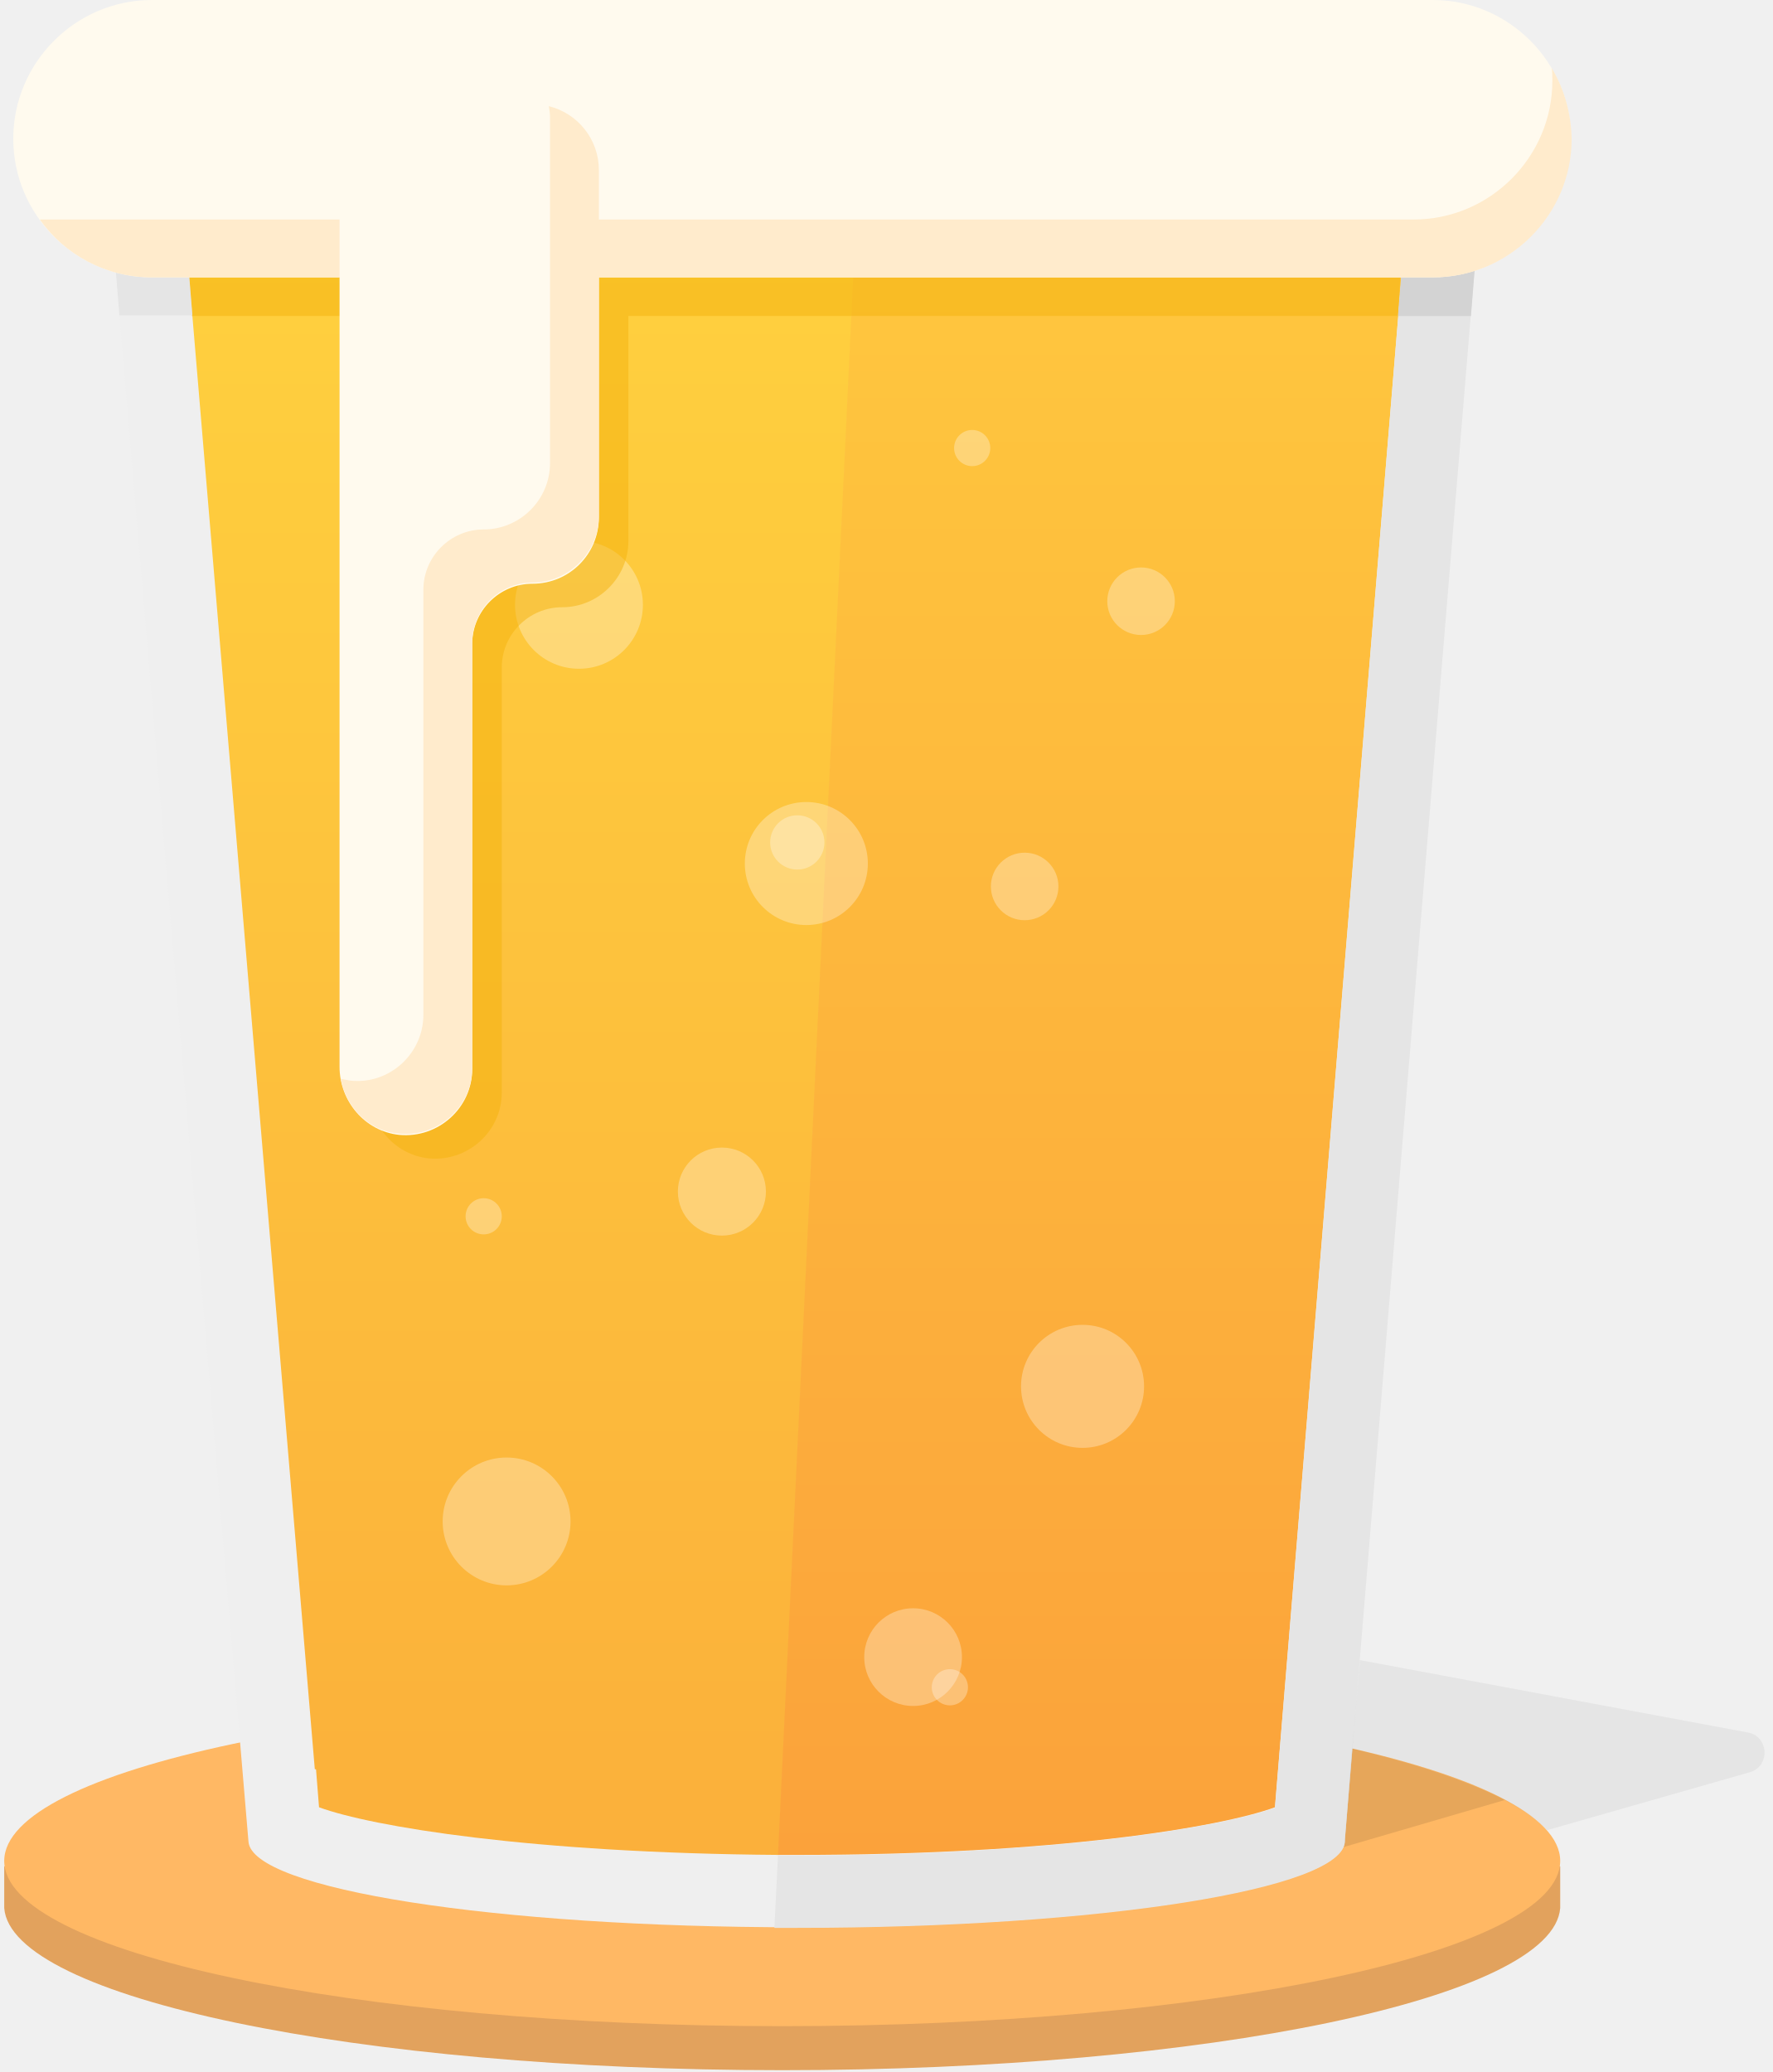
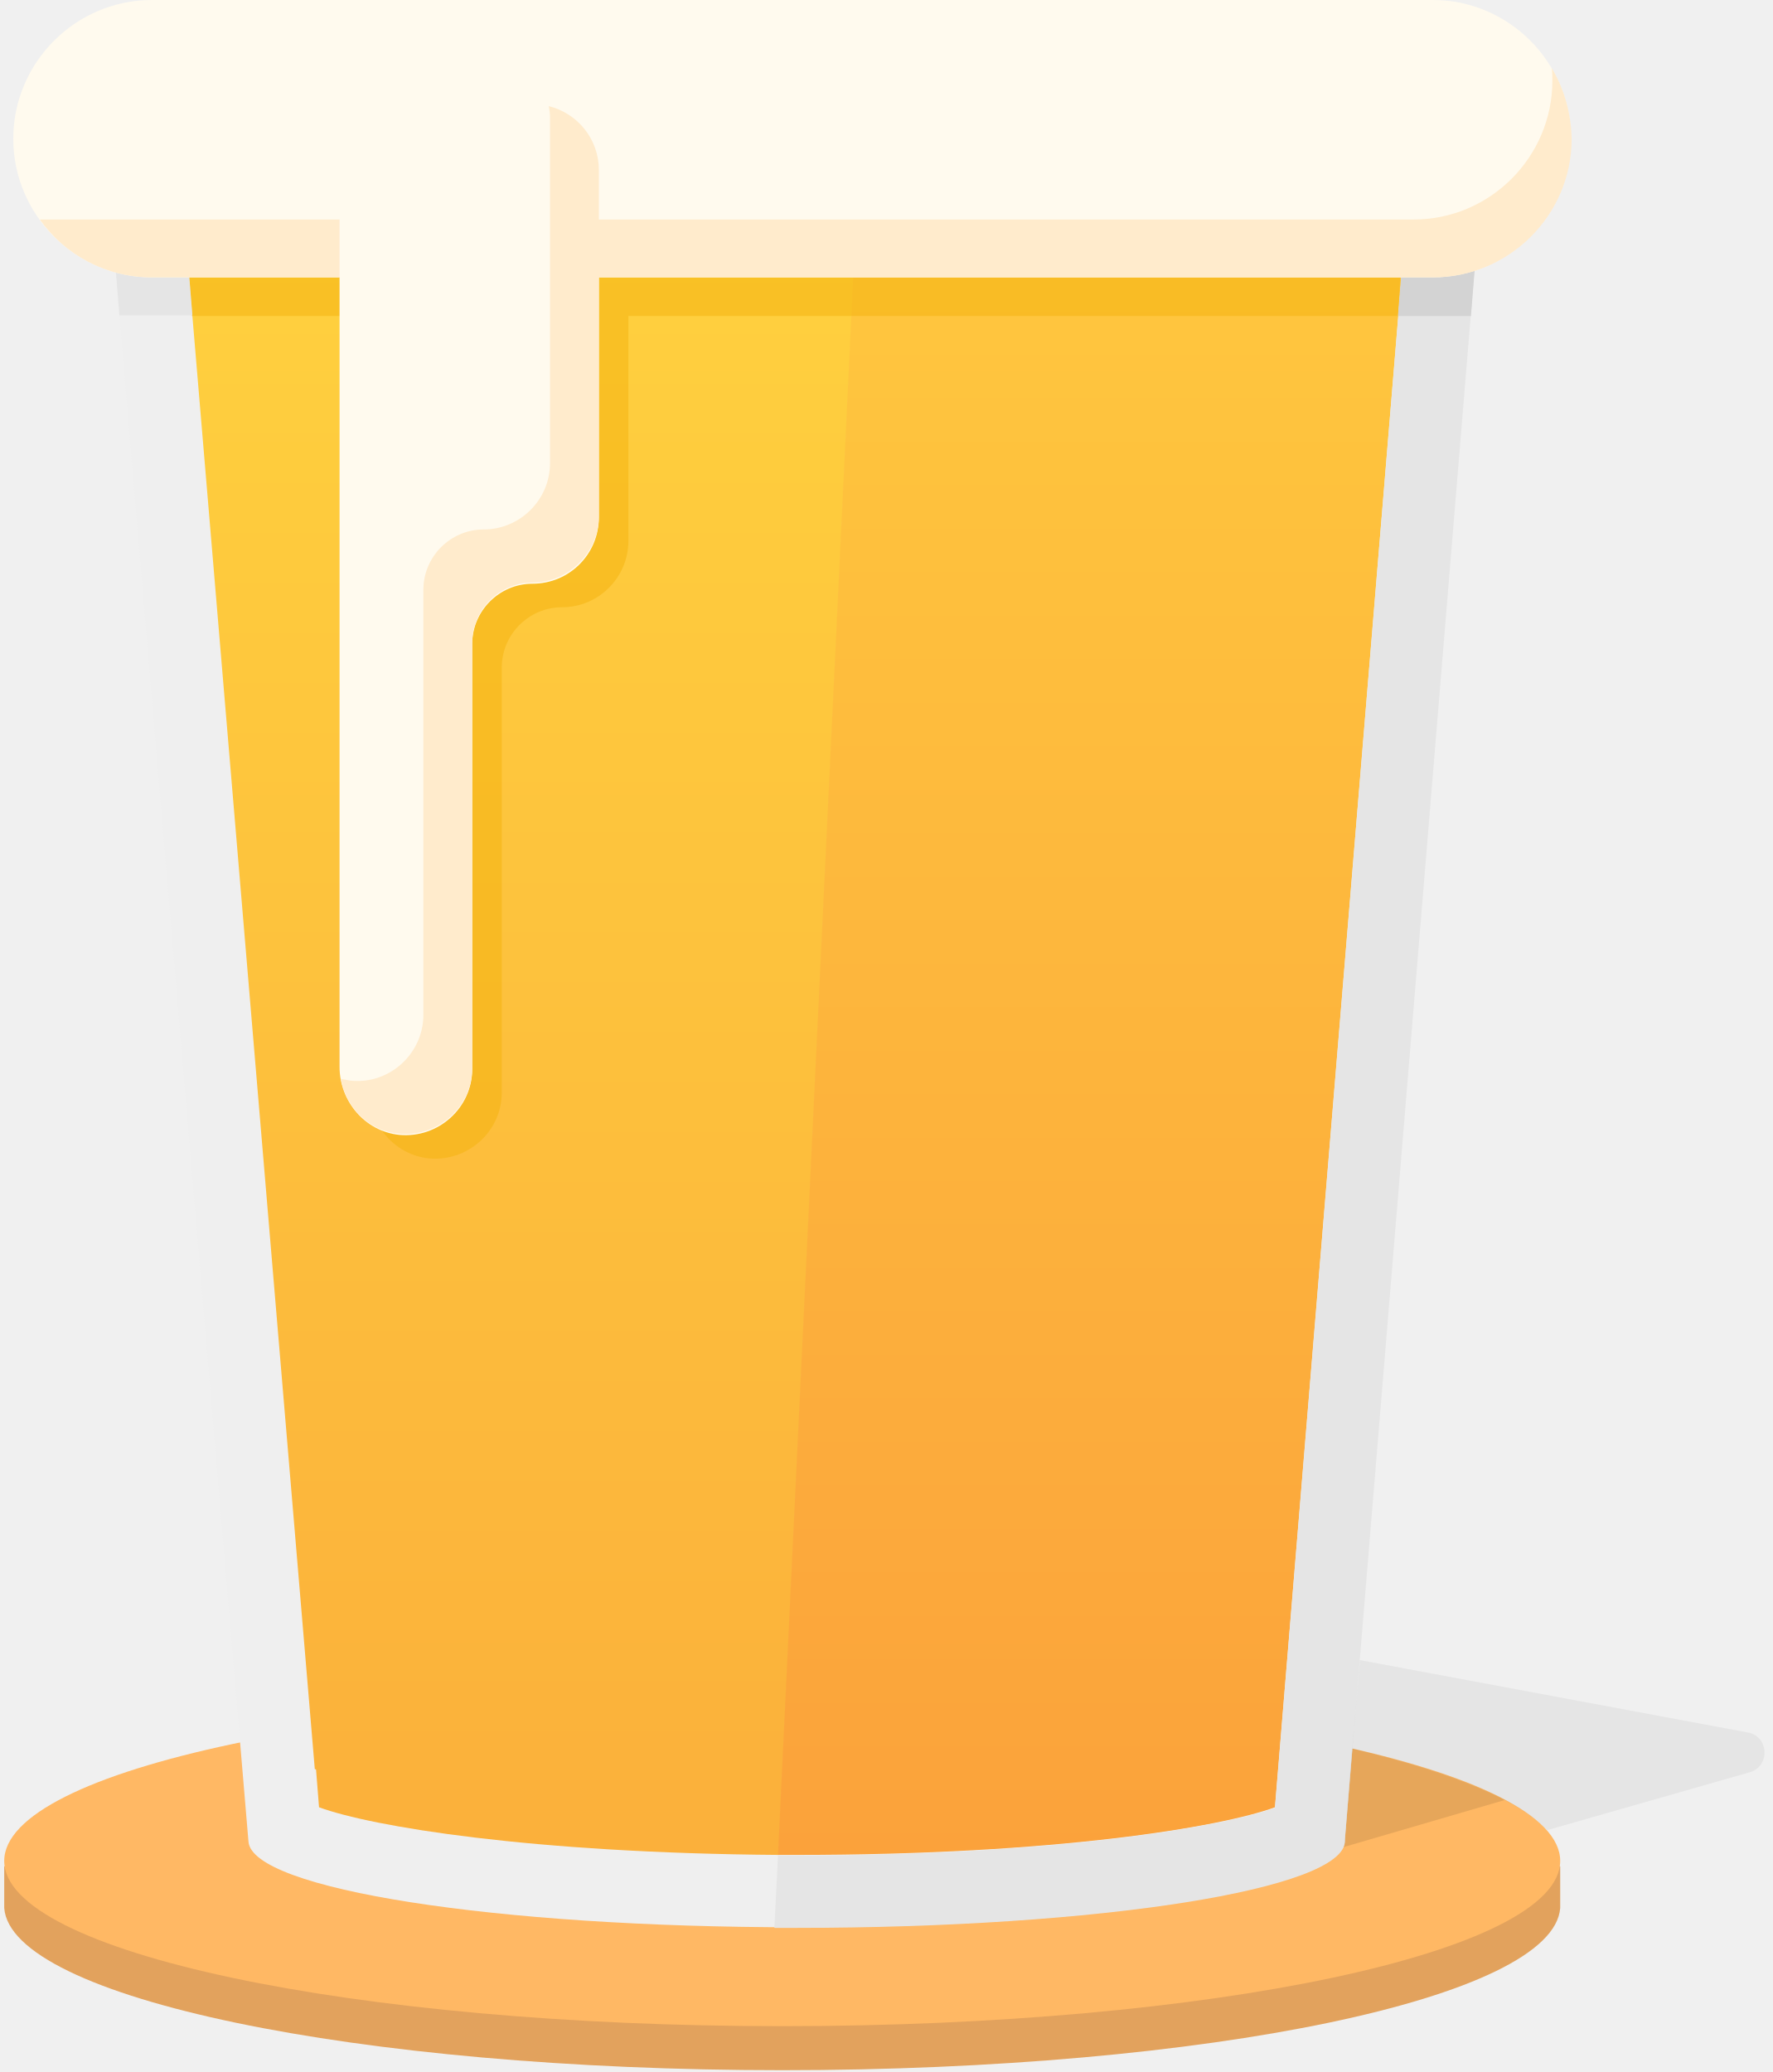
- <svg xmlns="http://www.w3.org/2000/svg" version="1.1" id="Calque_1" x="0px" y="0px" viewBox="0 0 293.9 343.6" enable-background="new 0 0 293.9 343.6" xml:space="preserve">
-   <path fill="#E2A25D" d="M258.7,316C258.7,316,258.7,315.9,258.7,316c0-0.1,0-0.1,0-0.2v-6.3h-3.6c-13.6-12-64.6-20.9-125.4-20.9  S17.8,297.5,4.2,309.5H0.7v6.2c0,0.1,0,0.1,0,0.2c0,0.1,0,0.1,0,0.2v0.3h0c1.1,14.9,58.4,26.9,129,26.9s127.9-12,129-26.9h0V316z" />
-   <ellipse fill="#FFB864" cx="129.7" cy="308.6" rx="129" ry="27.4" />
-   <path fill="#EFEFEF" d="M247,14.4H16.6l24.6,291h0c0.6,7.9,41,14.2,90.9,14.2c50.2,0,90.9-6.4,90.9-14.4c0-0.1,0-0.1,0-0.2L247,14.4  z" />
-   <linearGradient id="SVGID_1_" gradientUnits="userSpaceOnUse" x1="86.047" y1="307.623" x2="86.047" y2="26.373">
-     <stop offset="0" style="stop-color:#FBB03B" />
-     <stop offset="1" style="stop-color:#FFD23E" />
+ <svg xmlns="http://www.w3.org/2000/svg" viewBox="0 0 293.9 343.6">
+   <style>
+ 		@keyframes bubble1 {
+ 			0% {
+ 				opacity: 0;
+ 				transform: translateY(0) scale(0.2);
+ 			}
+ 			50% {
+ 				opacity: 0.3;
+ 				transform: translateY(-10px) scale(0.5);
+ 			}
+ 			100% {
+ 				opacity: 0;
+ 				transform: translateY(-150px);
+ 			}
+ 		}
+ 		@keyframes bubble2 {
+ 			0% {
+ 				opacity: 0;
+ 				transform: translateY(0) scale(0.2);
+ 			}
+ 			30% {
+ 				opacity: 0.3;
+ 				transform: translateY(-10px) scale(0.5);
+ 			}
+ 			100% {
+ 				opacity: 0;
+ 				transform: translateY(-150px);
+ 			}
+ 		}
+ 		@keyframes bubbleSlow {
+ 			0% {
+ 				opacity: 0;
+ 				transform: translateY(70px) scale(0.2);
+ 			}
+ 			10% {
+ 				opacity: 0.3;
+ 				transform: translateY(40px) scale(0.5);
+ 			}
+ 			80% {
+ 				opacity: 0.3;
+ 			}
+ 			100% {
+ 				opacity: 0;
+ 				transform: translateY(-100px);
+ 			}
+ 		}
+ 
+ 		.bubble {
+ 			opacity: 0;
+ 			transform-origin: center center;
+ 		}
+ 		.bubble1 {
+ 			animation: bubble1 2s linear infinite;
+ 		}
+ 		.bubble2 {
+ 			animation: bubbleSlow 8s linear infinite 2s;
+ 		}
+ 		.bubble3 {
+ 			animation: bubble1 1.5s linear infinite 0.7s;
+ 		}
+ 		.bubble4 {
+ 			animation: bubble2 3s linear infinite 2.3s;
+ 		}
+ 		.bubble5 {
+ 			animation: bubble1 5s linear infinite 2.7s;
+ 		}
+ 		.bubble6 {
+ 			animation: bubbleSlow 4s linear infinite;
+ 		}
+ 		.bubble7 {
+ 			animation: bubble1 2.5s linear infinite 1.2s;
+ 		}
+ 	</style>
+   <path fill="#E2A25D" d="M258.7 316s0-.1 0 0v-6.5h-3.6c-13.6-12-64.6-20.9-125.4-20.9S17.8 297.5 4.2 309.5H.7v6.9c1.1 14.9 58.4 26.9 129 26.9s127.9-12 129-26.9v-.4z" />
+   <ellipse cx="129.7" cy="308.6" fill="#FFB864" rx="129" ry="27.4" />
+   <path fill="#EFEFEF" d="M247 14.4H16.6l24.6 291c.6 7.9 41 14.2 90.9 14.2 50.2 0 90.9-6.4 90.9-14.4v-.2l24-290.6z" />
+   <linearGradient id="a" x1="86.047" x2="86.047" y1="307.623" y2="26.373" gradientUnits="userSpaceOnUse">
+     <stop offset="0" stop-color="#FBB03B" />
+     <stop offset="1" stop-color="#FFD23E" />
  </linearGradient>
-   <path fill="url(#SVGID_1_)" d="M52.2,293.4h0.2l0.5,6.3c8.7,3.2,35.1,7.6,76.2,7.9l13.4-281.3H29.7L52.2,293.4z" />
-   <linearGradient id="SVGID_2_" gradientUnits="userSpaceOnUse" x1="181.479" y1="307.633" x2="181.479" y2="26.373">
-     <stop offset="0" style="stop-color:#FBA23B" />
-     <stop offset="1" style="stop-color:#FFC93E" />
+   <path fill="url(#a)" d="M52.2 293.4h.2l.5 6.3c8.7 3.2 35.1 7.6 76.2 7.9l13.4-281.3H29.7l22.5 267.1z" />
+   <linearGradient id="b" x1="181.479" x2="181.479" y1="307.633" y2="26.373" gradientUnits="userSpaceOnUse">
+     <stop offset="0" stop-color="#FBA23B" />
+     <stop offset="1" stop-color="#FFC93E" />
  </linearGradient>
-   <path fill="url(#SVGID_2_)" d="M132.1,307.6c42.8,0,70.3-4.6,79.3-7.9L234,26.4h-91.6L129,307.6C130,307.6,131,307.6,132.1,307.6z" />
-   <path fill="#E5E5E5" d="M247,14.4H143l-0.6,12H234l-22.6,273.4c-8.9,3.2-36.4,7.9-79.3,7.9c-1,0-2.1,0-3.1,0l-0.6,12  c1.2,0,2.4,0,3.7,0c50.2,0,90.9-6.4,90.9-14.4l0-0.2L247,14.4z" />
+   <path fill="url(#b)" d="M132.1 307.6c42.8 0 70.3-4.6 79.3-7.9L234 26.4h-91.6L129 307.6h3.1z" />
+   <path fill="#E5E5E5" d="M247 14.4H143l-.6 12H234l-22.6 273.4c-8.9 3.2-36.4 7.9-79.3 7.9H129l-.6 12h3.7c50.2 0 90.9-6.4 90.9-14.4v-.2l24-290.7z" />
+   <g fill="#FFF">
+     <circle cx="84" cy="252.3" r="10.6" opacity=".3" class="bubble bubble1" />
+     <circle cx="119.7" cy="197.6" r="7.3" opacity=".3" class="bubble bubble2" />
+     <circle cx="96" cy="100.3" r="10.6" opacity=".3" class="bubble bubble6" />
+     <circle cx="151.4" cy="274.8" r="8.1" opacity=".3" class="bubble bubble3" />
+     <circle cx="179.5" cy="229.9" r="10.2" opacity=".3" class="bubble bubble2" />
+     <circle cx="133.7" cy="143.2" r="10.2" opacity=".3" class="bubble bubble4" />
+     <circle cx="132.2" cy="139.7" r="4.5" opacity=".3" class="bubble bubble6" />
+     <circle cx="169.9" cy="147" r="5.6" opacity=".3" class="bubble bubble5" />
+     <circle cx="189.2" cy="99.7" r="5.6" opacity=".3" class="bubble bubble2" />
+     <circle cx="80.2" cy="201.7" r="3" opacity=".3" class="bubble bubble6" />
+     <circle cx="157.5" cy="279.8" r="3" opacity=".3" class="bubble bubble7" />
+     <circle cx="161.2" cy="74.3" r="3" opacity=".3" class="bubble bubble1" />
+   </g>
+   <path fill="#F4B20C" d="M31.2 44.9l.6 7.5h29.4v128.4c0 5.7 4.2 10.7 9.9 11.3 6.5.6 12.1-4.5 12.1-10.9v-70.5c0-5.5 4.5-10 10-10 6.1 0 11-5 11-11V52.4h127.6l.5-7.9-201.1.4z" opacity=".5" />
+   <path fill="#E5E5E5" d="M31.9 52.3H19.8l-.7-8.7h12.1" />
+   <path fill="#D3D3D3" d="M231.8 52.4h12.1l.7-8.7h-12.1" />
+   <path fill="#FFFAEE" d="M260.5 23c0 12.6-10.3 23-23 23H25.2c-12.6 0-23-10.3-23-23 0-12.6 10.3-23 23-23h212.4c12.6 0 22.9 10.4 22.9 23z" />
  <g>
-     <circle opacity="0.3" fill="#FFFFFF" cx="84" cy="252.3" r="10.6" />
-     <circle opacity="0.3" fill="#FFFFFF" cx="119.7" cy="197.6" r="7.3" />
-     <circle opacity="0.3" fill="#FFFFFF" cx="96" cy="100.3" r="10.6" />
-     <circle opacity="0.3" fill="#FFFFFF" cx="151.4" cy="274.8" r="8.1" />
-     <circle opacity="0.3" fill="#FFFFFF" cx="179.5" cy="229.9" r="10.2" />
-     <circle opacity="0.3" fill="#FFFFFF" cx="133.7" cy="143.2" r="10.2" />
-     <circle opacity="0.3" fill="#FFFFFF" cx="132.2" cy="139.7" r="4.5" />
-     <circle opacity="0.3" fill="#FFFFFF" cx="169.9" cy="147" r="5.6" />
-     <circle opacity="0.3" fill="#FFFFFF" cx="189.2" cy="99.7" r="5.6" />
-     <circle opacity="0.3" fill="#FFFFFF" cx="80.2" cy="201.7" r="3" />
-     <circle opacity="0.3" fill="#FFFFFF" cx="157.5" cy="279.8" r="3" />
-     <circle opacity="0.3" fill="#FFFFFF" cx="161.2" cy="74.3" r="3" />
-   </g>
-   <path opacity="0.5" fill="#F4B20C" d="M31.2,44.9l0.6,7.5h29.4v128.4c0,5.7,4.2,10.7,9.9,11.3c6.5,0.6,12.1-4.5,12.1-10.9v-70.5  c0-5.5,4.5-10,10-10c6.1,0,11-5,11-11V52.4h127.6l0.5-7.9L31.2,44.9z" />
-   <polygon fill="#E5E5E5" points="31.9,52.3 19.8,52.3 19.1,43.6 31.2,43.6 " />
-   <polygon fill="#D3D3D3" points="231.8,52.4 243.9,52.4 244.6,43.7 232.5,43.7 " />
-   <path fill="#FFFAEE" d="M260.5,23L260.5,23c0,12.6-10.3,23-23,23H25.2c-12.6,0-23-10.3-23-23v0c0-12.6,10.3-23,23-23l212.4,0  C250.2,0,260.5,10.4,260.5,23z" />
-   <g>
-     <path fill="#FFFAEE" d="M88.3,17.2H73.5c-1.1,0-2.1,0.2-3.1,0.5c-1.9-0.6-4-0.7-6.1,0c-4.8,1.4-8,5.9-8,10.9v148.3   c0,5.7,4.2,10.7,9.9,11.3c6.5,0.6,12.1-4.5,12.1-10.9v-70.5c0-5.5,4.5-10,10-10h0c6.1,0,11-4.9,11-11V28.2   C99.3,22.1,94.3,17.2,88.3,17.2z" />
-     <g>
-       <path fill="#FFEBCC" d="M257.3,11.3c0.1,0.7,0.1,1.4,0.1,2.1v0c0,12.6-10.3,23-23,23H99.3v-8.2c0-5.1-3.5-9.4-8.3-10.6    c0.1,0.6,0.2,1.2,0.2,1.8v17.1V46v30.8c0,6.1-5,11-11,11c-5.5,0-10,4.5-10,10v70.5c0,6.4-5.6,11.6-12.1,10.9    c-0.5-0.1-1.1-0.2-1.6-0.3c0.9,4.8,4.7,8.7,9.7,9.1c6.5,0.6,12.1-4.5,12.1-10.9v-70.5c0-5.5,4.5-10,10-10c6,0,11-5,11-11V46h138.3    c12.6,0,23-10.3,23-23v0C260.5,18.8,259.4,14.8,257.3,11.3z" />
-       <path fill="#FFEBCC" d="M25.2,46h31.1v-9.6H6.6C10.7,42.2,17.5,46,25.2,46z" />
+     <path fill="#FFFAEE" d="M88.3 17.2H73.5c-1.1 0-2.1.2-3.1.5-1.9-.6-4-.7-6.1 0-4.8 1.4-8 5.9-8 10.9v148.3c0 5.7 4.2 10.7 9.9 11.3 6.5.6 12.1-4.5 12.1-10.9v-70.5c0-5.5 4.5-10 10-10 6.1 0 11-4.9 11-11V28.2c0-6.1-5-11-11-11z" />
+     <g fill="#FFEBCC">
+       <path d="M257.3 11.3c.1.7.1 1.4.1 2.1 0 12.6-10.3 23-23 23H99.3v-8.2c0-5.1-3.5-9.4-8.3-10.6.1.6.2 1.2.2 1.8v57.4c0 6.1-5 11-11 11-5.5 0-10 4.5-10 10v70.5c0 6.4-5.6 11.6-12.1 10.9-.5-.1-1.1-.2-1.6-.3.9 4.8 4.7 8.7 9.7 9.1 6.5.6 12.1-4.5 12.1-10.9v-70.5c0-5.5 4.5-10 10-10 6 0 11-5 11-11V46h138.3c12.6 0 23-10.3 23-23-.1-4.2-1.2-8.2-3.3-11.7zM25.2 46h31.1v-9.6H6.6c4.1 5.8 10.9 9.6 18.6 9.6z" />
    </g>
  </g>
-   <path opacity="0.1" d="M249.5,298.5c-6-3.1-14.6-6-25.3-8.5l-1.2,15c0,0,0,0.8-0.2,1.3C224.2,305.9,249.5,298.5,249.5,298.5z" />
-   <path opacity="5.000000e-02" d="M256.5,303.5l33.6-9.6c3.5-1,3.2-6-0.3-6.6l-64.3-12l-1.3,14.8C224.2,290,249,295.2,256.5,303.5z" />
+   <path d="M249.5 298.5c-6-3.1-14.6-6-25.3-8.5l-1.2 15s0 .8-.2 1.3c1.4-.4 26.7-7.8 26.7-7.8z" opacity=".1" />
+   <path d="M256.5 303.5l33.6-9.6c3.5-1 3.2-6-.3-6.6l-64.3-12-1.3 14.8c0-.1 24.8 5.1 32.3 13.4z" opacity=".05" />
</svg>
